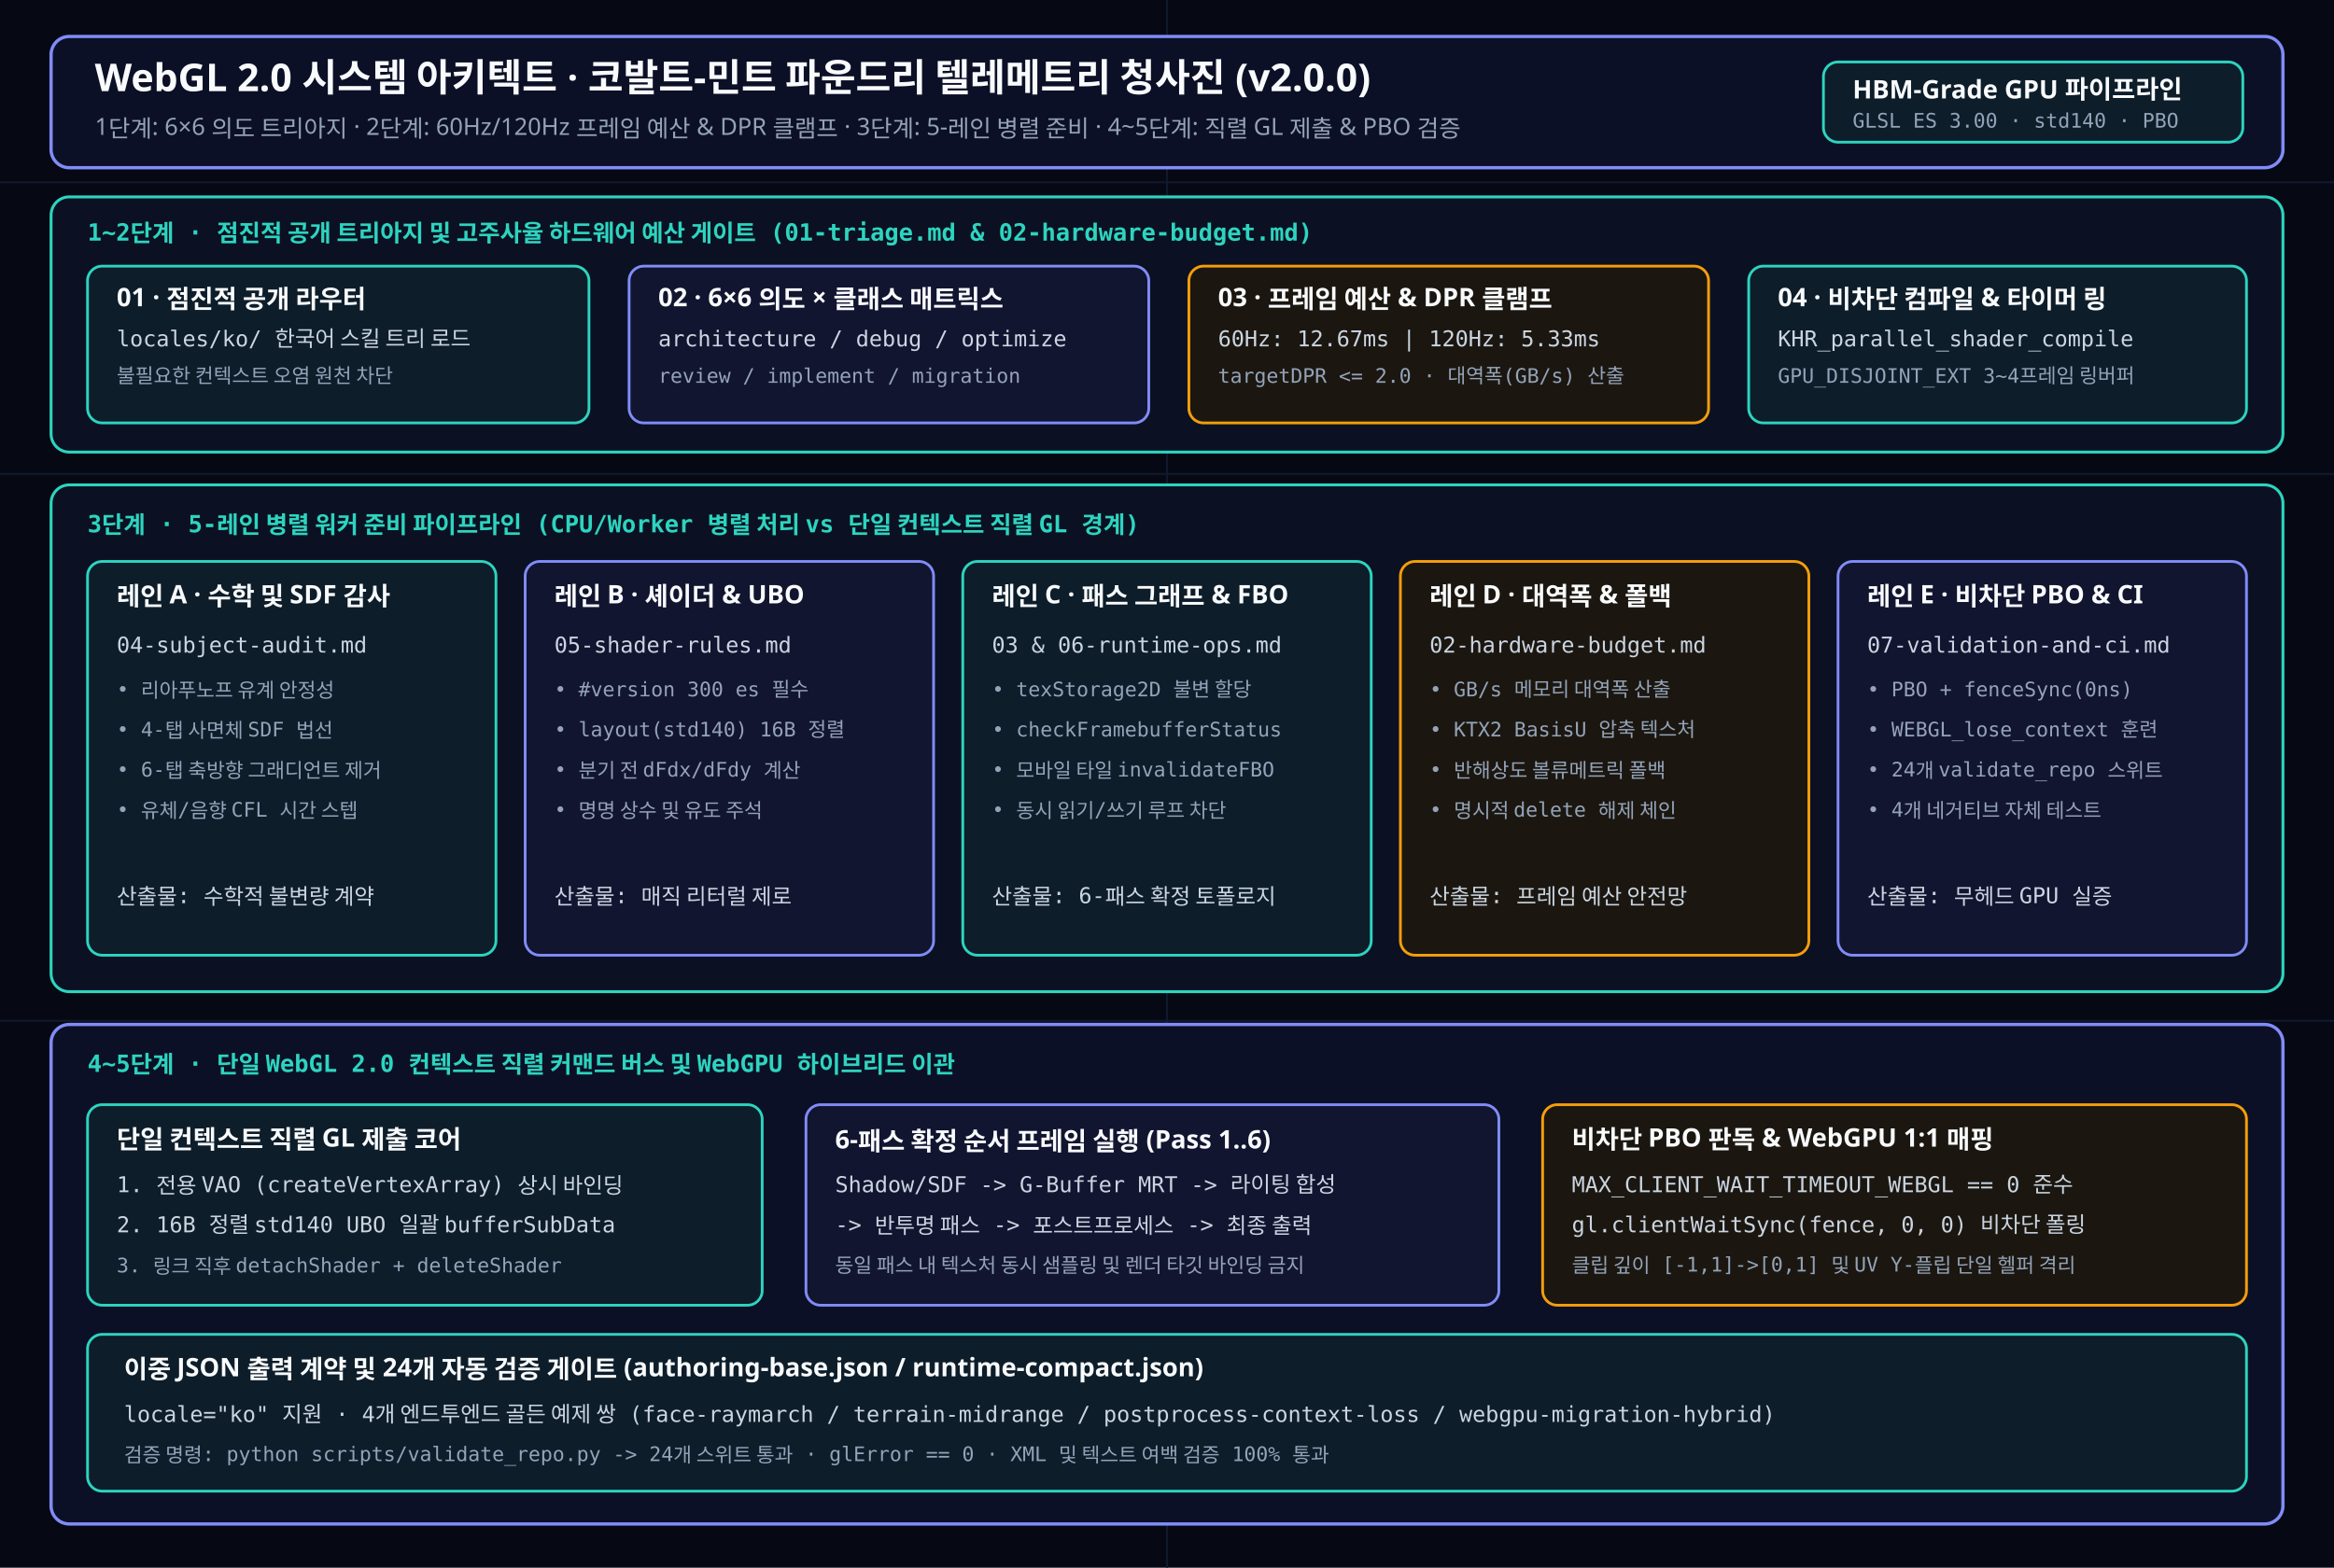
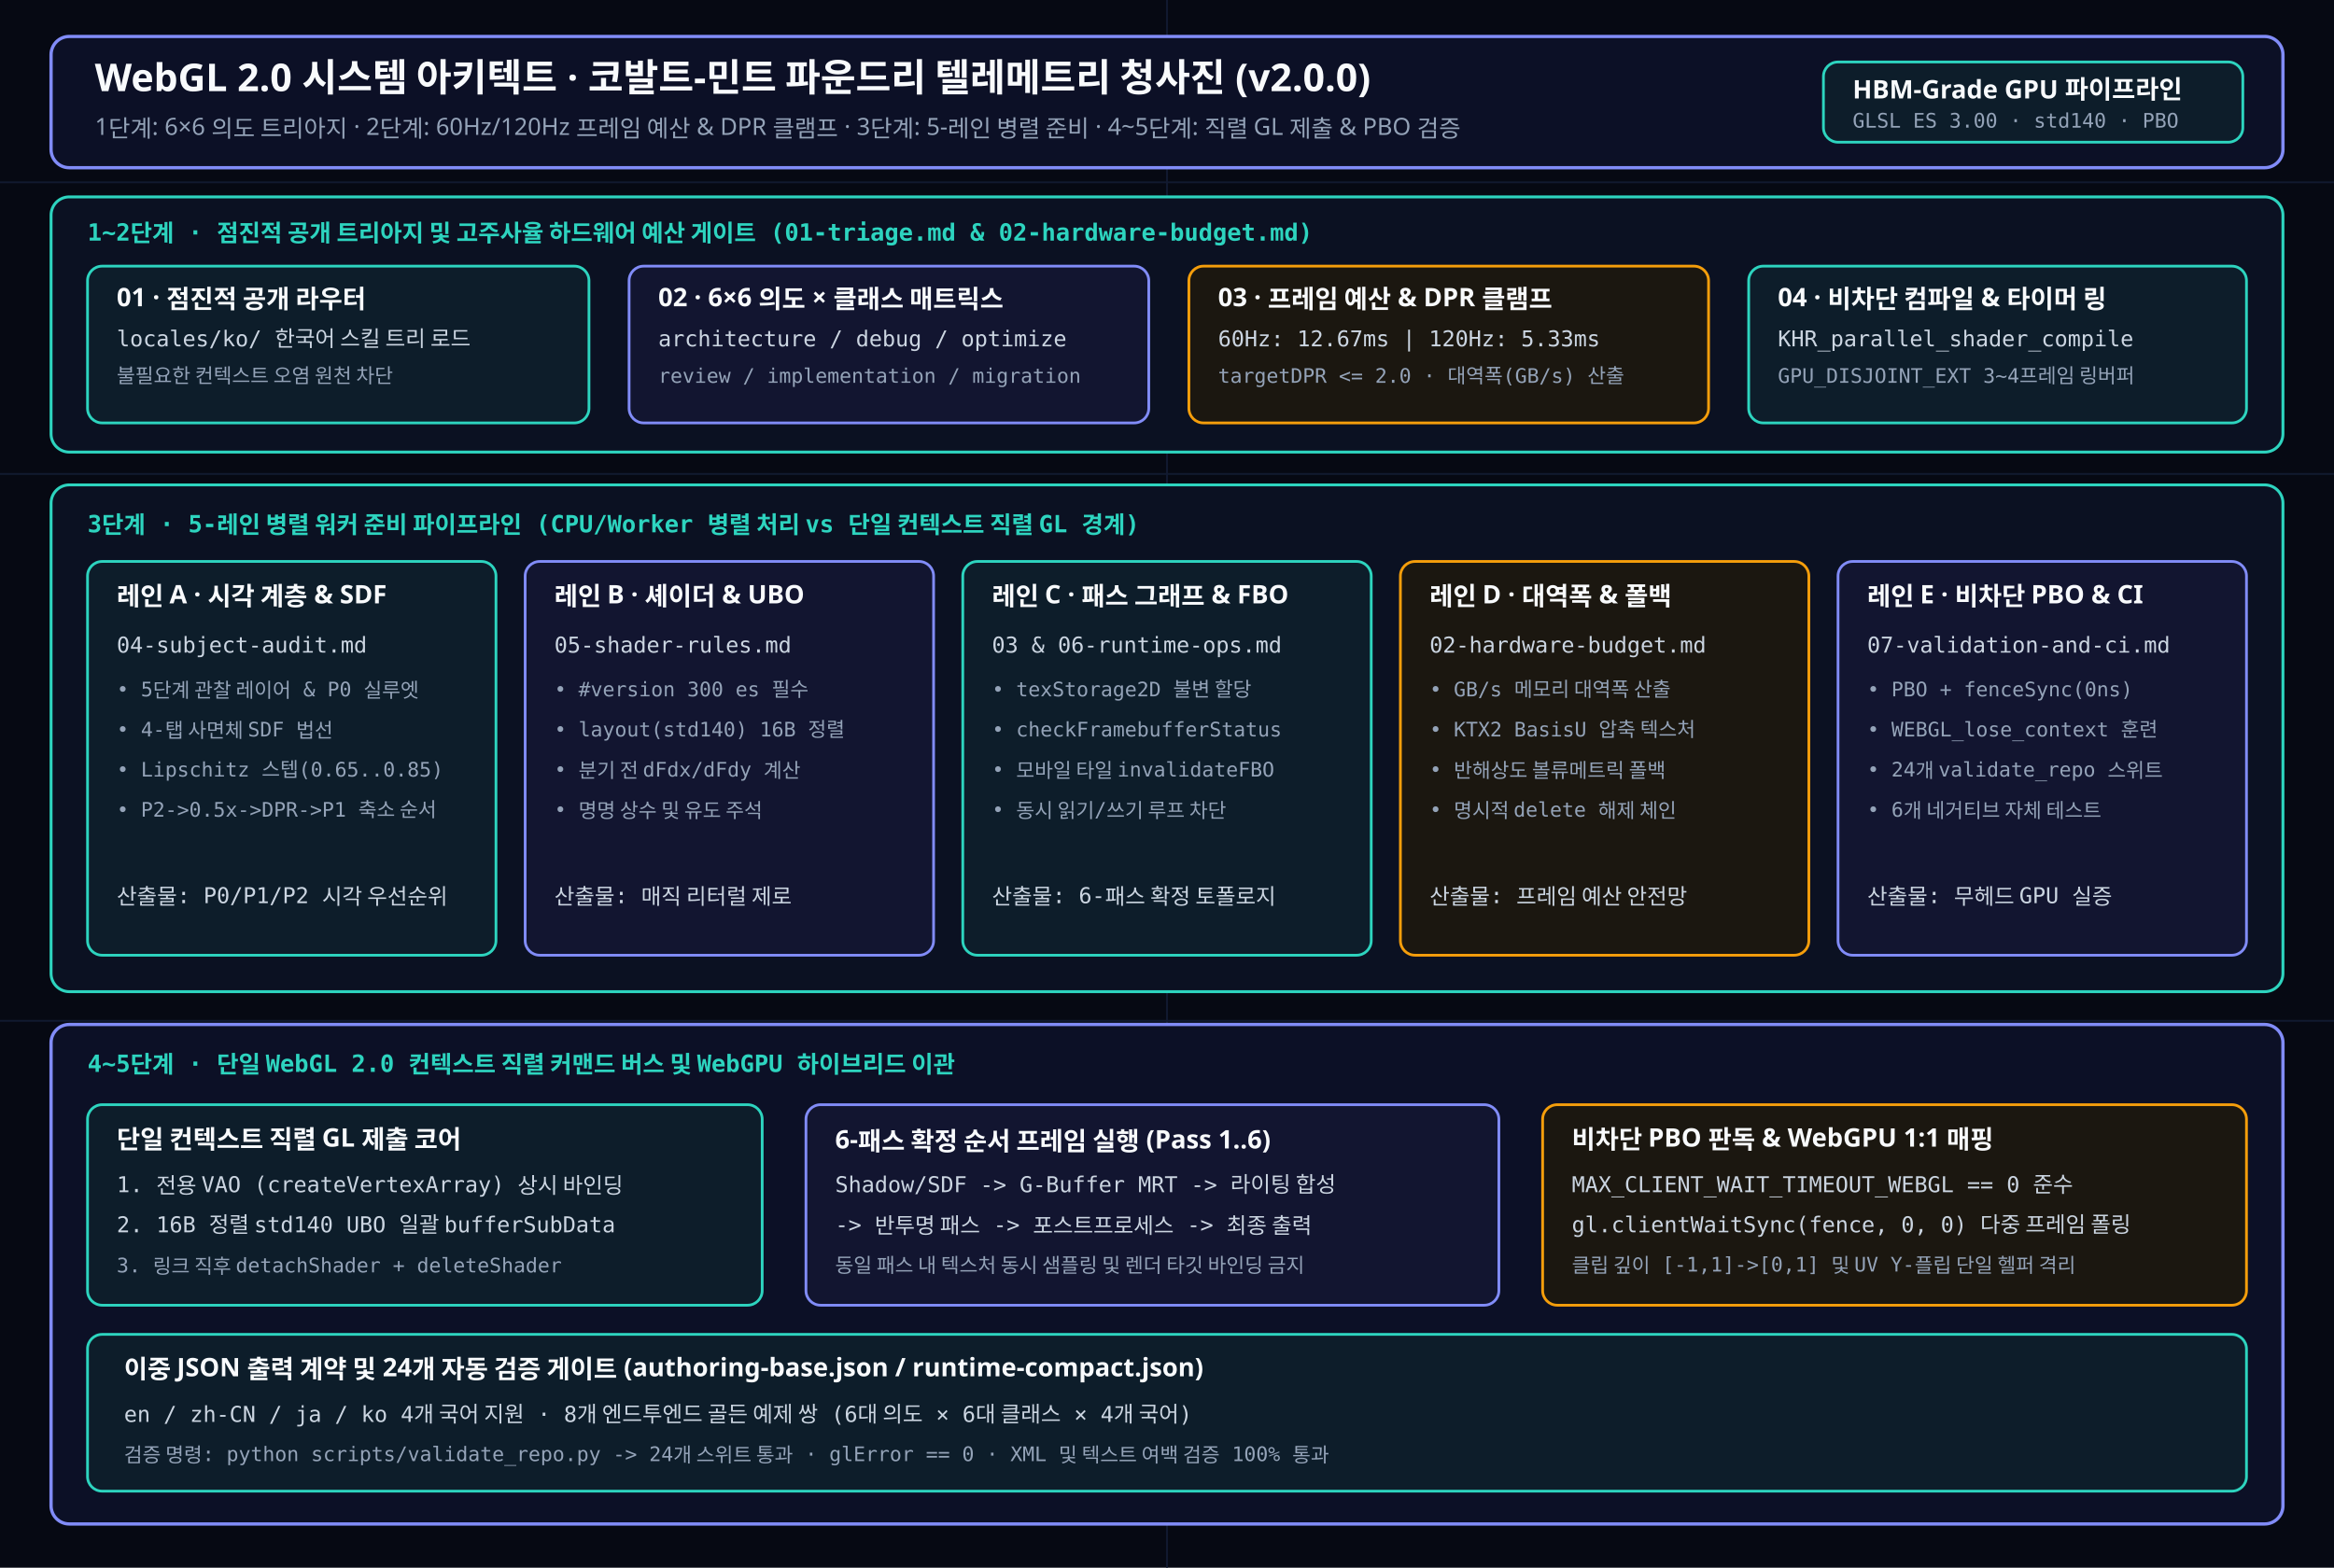
<svg xmlns="http://www.w3.org/2000/svg" viewBox="0 0 1280 860" width="1280" height="860" role="img" aria-labelledby="ko-arch-title ko-arch-desc">
  <defs>
    <style>
      .bg { fill: #060913; }
      .grid { stroke: #111a30; stroke-width: 1; }
      .panel { fill: #0b1122; stroke: #2dd4bf; stroke-width: 1.6; rx: 10; }
      .panel-indigo { fill: #0c1026; stroke: #818cf8; stroke-width: 1.8; rx: 10; }
      .card-mint { fill: #0d1d2a; stroke: #2dd4bf; stroke-width: 1.5; rx: 8; }
      .card-indigo { fill: #121530; stroke: #818cf8; stroke-width: 1.5; rx: 8; }
      .card-amber { fill: #1b1710; stroke: #f59e0b; stroke-width: 1.5; rx: 8; }
      .h1 { fill: #f8fafc; font-family: 'Malgun Gothic', sans-serif; font-size: 21px; font-weight: 700; }
      .sub { fill: #94a3b8; font-family: 'Malgun Gothic', sans-serif; font-size: 13px; }
      .sec { fill: #2dd4bf; font-family: 'Malgun Gothic', monospace; font-size: 13px; font-weight: 700; }
      .t-title { fill: #f8fafc; font-family: 'Malgun Gothic', sans-serif; font-size: 14px; font-weight: 700; }
      .t-body { fill: #cbd5e1; font-family: 'Consolas', 'Malgun Gothic', monospace; font-size: 12px; }
      .t-muted { fill: #94a3b8; font-family: 'Consolas', 'Malgun Gothic', monospace; font-size: 11px; }
    </style>
  </defs>
  <rect class="bg" width="1280" height="860" />
  <g class="grid">
    <line x1="0" y1="100" x2="1280" y2="100" />
    <line x1="0" y1="260" x2="1280" y2="260" />
    <line x1="0" y1="560" x2="1280" y2="560" />
    <line x1="640" y1="0" x2="640" y2="860" />
  </g>
  <rect class="panel-indigo" x="28" y="20" width="1224" height="72" rx="10" />
  <text class="h1" x="52" y="50">WebGL 2.0 시스템 아키텍트 · 코발트-민트 파운드리 텔레메트리 청사진 (v2.0.0)</text>
  <text class="sub" x="52" y="74">1단계: 6×6 의도 트리아지 · 2단계: 60Hz/120Hz 프레임 예산 &amp; DPR 클램프 · 3단계: 5-레인 병렬 준비 · 4~5단계: 직렬 GL 제출 &amp; PBO 검증</text>
  <rect class="card-mint" x="1000" y="34" width="230" height="44" rx="8" />
  <text class="t-title" x="1016" y="54">HBM-Grade GPU 파이프라인</text>
  <text class="t-muted" x="1016" y="70">GLSL ES 3.00 · std140 · PBO</text>
  <rect class="panel" x="28" y="108" width="1224" height="140" rx="10" />
  <text class="sec" x="48" y="132">1~2단계 · 점진적 공개 트리아지 및 고주사율 하드웨어 예산 게이트 (01-triage.md &amp; 02-hardware-budget.md)</text>
  <rect class="card-mint" x="48" y="146" width="275" height="86" rx="8" />
  <text class="t-title" x="64" y="168">01 · 점진적 공개 라우터</text>
  <text class="t-body" x="64" y="190">locales/ko/ 한국어 스킬 트리 로드</text>
  <text class="t-muted" x="64" y="210">불필요한 컨텍스트 오염 원천 차단</text>
  <rect class="card-indigo" x="345" y="146" width="285" height="86" rx="8" />
  <text class="t-title" x="361" y="168">02 · 6×6 의도 × 클래스 매트릭스</text>
  <text class="t-body" x="361" y="190">architecture / debug / optimize</text>
-   <text class="t-muted" x="361" y="210">review / implement / migration</text>
+   <text class="t-muted" x="361" y="210">review / implementation / migration</text>
  <rect class="card-amber" x="652" y="146" width="285" height="86" rx="8" />
  <text class="t-title" x="668" y="168">03 · 프레임 예산 &amp; DPR 클램프</text>
  <text class="t-body" x="668" y="190">60Hz: 12.67ms | 120Hz: 5.33ms</text>
  <text class="t-muted" x="668" y="210">targetDPR &lt;= 2.0 · 대역폭(GB/s) 산출</text>
  <rect class="card-mint" x="959" y="146" width="273" height="86" rx="8" />
  <text class="t-title" x="975" y="168">04 · 비차단 컴파일 &amp; 타이머 링</text>
  <text class="t-body" x="975" y="190">KHR_parallel_shader_compile</text>
  <text class="t-muted" x="975" y="210">GPU_DISJOINT_EXT 3~4프레임 링버퍼</text>
  <rect class="panel" x="28" y="266" width="1224" height="278" rx="10" />
  <text class="sec" x="48" y="292">3단계 · 5-레인 병렬 워커 준비 파이프라인 (CPU/Worker 병렬 처리 vs 단일 컨텍스트 직렬 GL 경계)</text>
  <rect class="card-mint" x="48" y="308" width="224" height="216" rx="8" />
-   <text class="t-title" x="64" y="332">레인 A · 수학 및 SDF 감사</text>
+   <text class="t-title" x="64" y="332">레인 A · 시각 계층 &amp; SDF</text>
  <text class="t-body" x="64" y="358">04-subject-audit.md</text>
-   <text class="t-muted" x="64" y="382">• 리아푸노프 유계 안정성</text>
+   <text class="t-muted" x="64" y="382">• 5단계 관찰 레이어 &amp; P0 실루엣</text>
  <text class="t-muted" x="64" y="404">• 4-탭 사면체 SDF 법선</text>
-   <text class="t-muted" x="64" y="426">• 6-탭 축방향 그래디언트 제거</text>
-   <text class="t-muted" x="64" y="448">• 유체/음향 CFL 시간 스텝</text>
-   <text class="t-body" x="64" y="496">산출물: 수학적 불변량 계약</text>
+   <text class="t-muted" x="64" y="426">• Lipschitz 스텝(0.65..0.85)</text>
+   <text class="t-muted" x="64" y="448">• P2-&gt;0.5x-&gt;DPR-&gt;P1 축소 순서</text>
+   <text class="t-body" x="64" y="496">산출물: P0/P1/P2 시각 우선순위</text>
  <rect class="card-indigo" x="288" y="308" width="224" height="216" rx="8" />
  <text class="t-title" x="304" y="332">레인 B · 셰이더 &amp; UBO</text>
  <text class="t-body" x="304" y="358">05-shader-rules.md</text>
  <text class="t-muted" x="304" y="382">• #version 300 es 필수</text>
  <text class="t-muted" x="304" y="404">• layout(std140) 16B 정렬</text>
  <text class="t-muted" x="304" y="426">• 분기 전 dFdx/dFdy 계산</text>
  <text class="t-muted" x="304" y="448">• 명명 상수 및 유도 주석</text>
  <text class="t-body" x="304" y="496">산출물: 매직 리터럴 제로</text>
  <rect class="card-mint" x="528" y="308" width="224" height="216" rx="8" />
  <text class="t-title" x="544" y="332">레인 C · 패스 그래프 &amp; FBO</text>
  <text class="t-body" x="544" y="358">03 &amp; 06-runtime-ops.md</text>
  <text class="t-muted" x="544" y="382">• texStorage2D 불변 할당</text>
  <text class="t-muted" x="544" y="404">• checkFramebufferStatus</text>
  <text class="t-muted" x="544" y="426">• 모바일 타일 invalidateFBO</text>
  <text class="t-muted" x="544" y="448">• 동시 읽기/쓰기 루프 차단</text>
  <text class="t-body" x="544" y="496">산출물: 6-패스 확정 토폴로지</text>
  <rect class="card-amber" x="768" y="308" width="224" height="216" rx="8" />
  <text class="t-title" x="784" y="332">레인 D · 대역폭 &amp; 폴백</text>
  <text class="t-body" x="784" y="358">02-hardware-budget.md</text>
  <text class="t-muted" x="784" y="382">• GB/s 메모리 대역폭 산출</text>
  <text class="t-muted" x="784" y="404">• KTX2 BasisU 압축 텍스처</text>
  <text class="t-muted" x="784" y="426">• 반해상도 볼류메트릭 폴백</text>
  <text class="t-muted" x="784" y="448">• 명시적 delete 해제 체인</text>
  <text class="t-body" x="784" y="496">산출물: 프레임 예산 안전망</text>
  <rect class="card-indigo" x="1008" y="308" width="224" height="216" rx="8" />
  <text class="t-title" x="1024" y="332">레인 E · 비차단 PBO &amp; CI</text>
  <text class="t-body" x="1024" y="358">07-validation-and-ci.md</text>
  <text class="t-muted" x="1024" y="382">• PBO + fenceSync(0ns)</text>
  <text class="t-muted" x="1024" y="404">• WEBGL_lose_context 훈련</text>
  <text class="t-muted" x="1024" y="426">• 24개 validate_repo 스위트</text>
-   <text class="t-muted" x="1024" y="448">• 4개 네거티브 자체 테스트</text>
+   <text class="t-muted" x="1024" y="448">• 6개 네거티브 자체 테스트</text>
  <text class="t-body" x="1024" y="496">산출물: 무헤드 GPU 실증</text>
  <rect class="panel-indigo" x="28" y="562" width="1224" height="274" rx="10" />
  <text class="sec" x="48" y="588">4~5단계 · 단일 WebGL 2.0 컨텍스트 직렬 커맨드 버스 및 WebGPU 하이브리드 이관</text>
  <rect class="card-mint" x="48" y="606" width="370" height="110" rx="8" />
  <text class="t-title" x="64" y="630">단일 컨텍스트 직렬 GL 제출 코어</text>
  <text class="t-body" x="64" y="654">1. 전용 VAO (createVertexArray) 상시 바인딩</text>
  <text class="t-body" x="64" y="676">2. 16B 정렬 std140 UBO 일괄 bufferSubData</text>
  <text class="t-muted" x="64" y="698">3. 링크 직후 detachShader + deleteShader</text>
  <rect class="card-indigo" x="442" y="606" width="380" height="110" rx="8" />
  <text class="t-title" x="458" y="630">6-패스 확정 순서 프레임 실행 (Pass 1..6)</text>
  <text class="t-body" x="458" y="654">Shadow/SDF -&gt; G-Buffer MRT -&gt; 라이팅 합성</text>
  <text class="t-body" x="458" y="676">-&gt; 반투명 패스 -&gt; 포스트프로세스 -&gt; 최종 출력</text>
  <text class="t-muted" x="458" y="698">동일 패스 내 텍스처 동시 샘플링 및 렌더 타깃 바인딩 금지</text>
  <rect class="card-amber" x="846" y="606" width="386" height="110" rx="8" />
  <text class="t-title" x="862" y="630">비차단 PBO 판독 &amp; WebGPU 1:1 매핑</text>
  <text class="t-body" x="862" y="654">MAX_CLIENT_WAIT_TIMEOUT_WEBGL == 0 준수</text>
-   <text class="t-body" x="862" y="676">gl.clientWaitSync(fence, 0, 0) 비차단 폴링</text>
+   <text class="t-body" x="862" y="676">gl.clientWaitSync(fence, 0, 0) 다중 프레임 폴링</text>
  <text class="t-muted" x="862" y="698">클립 깊이 [-1,1]-&gt;[0,1] 및 UV Y-플립 단일 헬퍼 격리</text>
  <rect class="card-mint" x="48" y="732" width="1184" height="86" rx="8" />
  <text class="t-title" x="68" y="756">이중 JSON 출력 계약 및 24개 자동 검증 게이트 (authoring-base.json / runtime-compact.json)</text>
-   <text class="t-body" x="68" y="780">locale="ko" 지원 · 4개 엔드투엔드 골든 예제 쌍 (face-raymarch / terrain-midrange / postprocess-context-loss / webgpu-migration-hybrid)</text>
+   <text class="t-body" x="68" y="780">en / zh-CN / ja / ko 4개 국어 지원 · 8개 엔드투엔드 골든 예제 쌍 (6대 의도 × 6대 클래스 × 4개 국어)</text>
  <text class="t-muted" x="68" y="802">검증 명령: python scripts/validate_repo.py -&gt; 24개 스위트 통과 · glError == 0 · XML 및 텍스트 여백 검증 100% 통과</text>
</svg>
